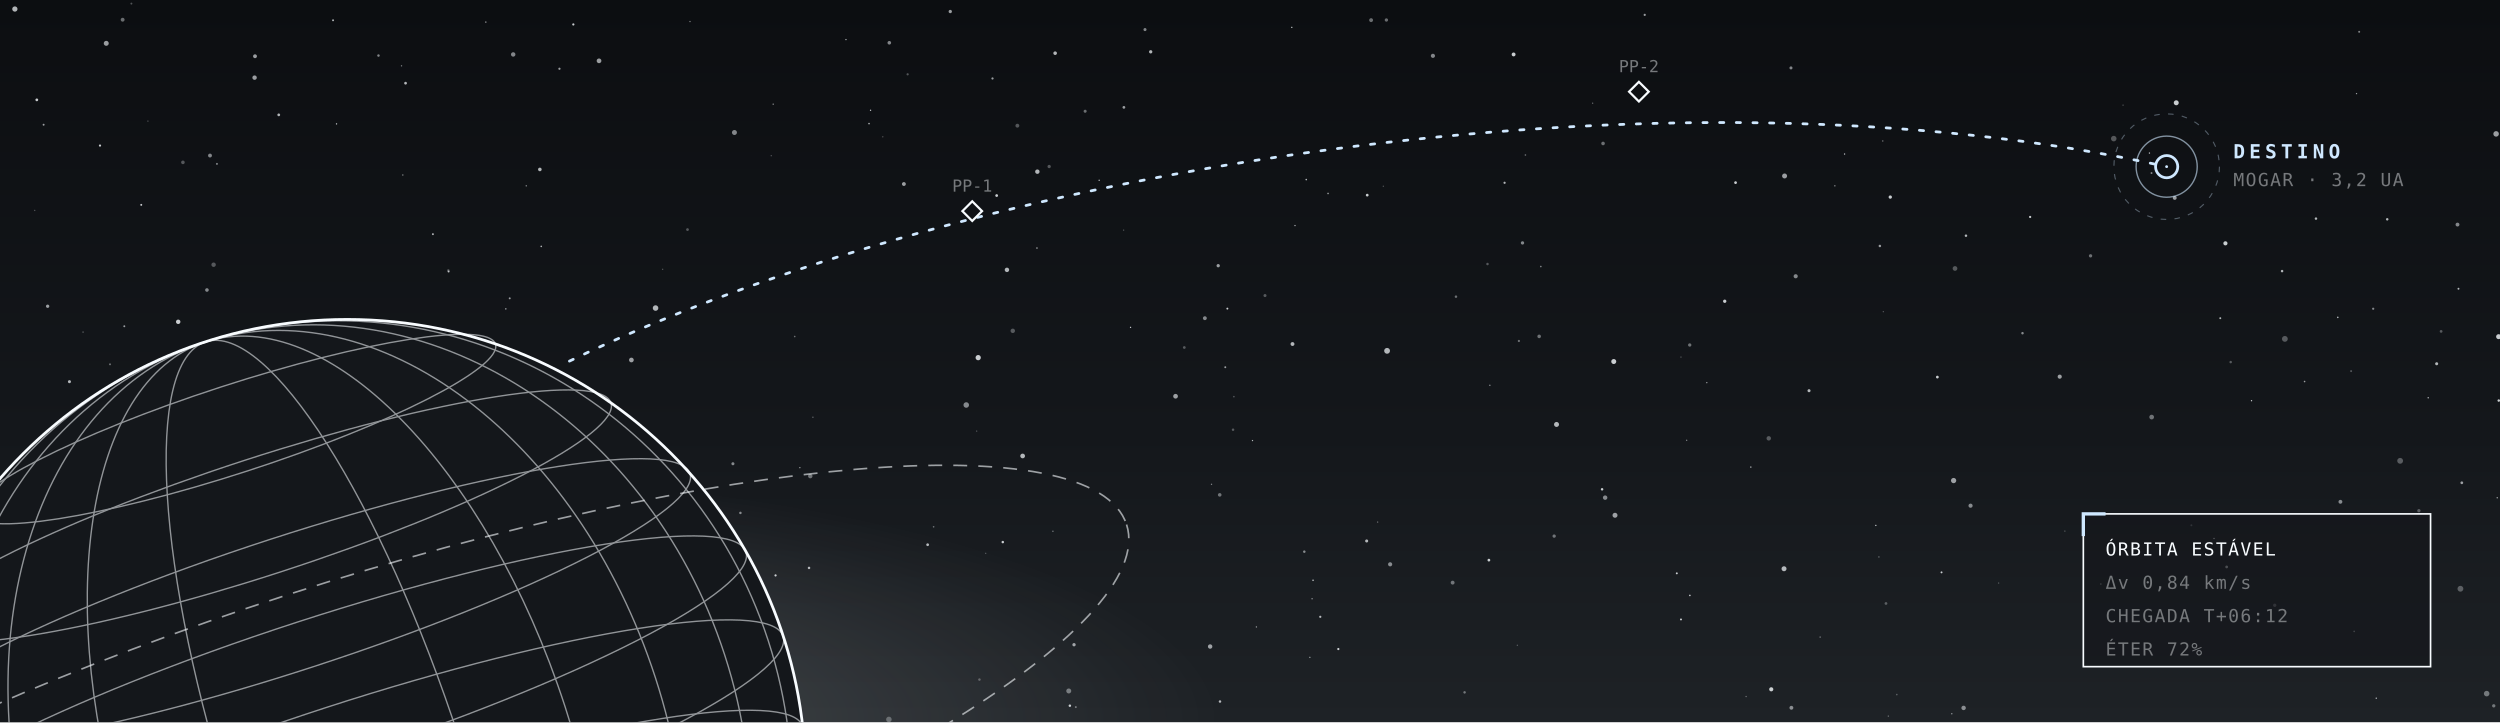
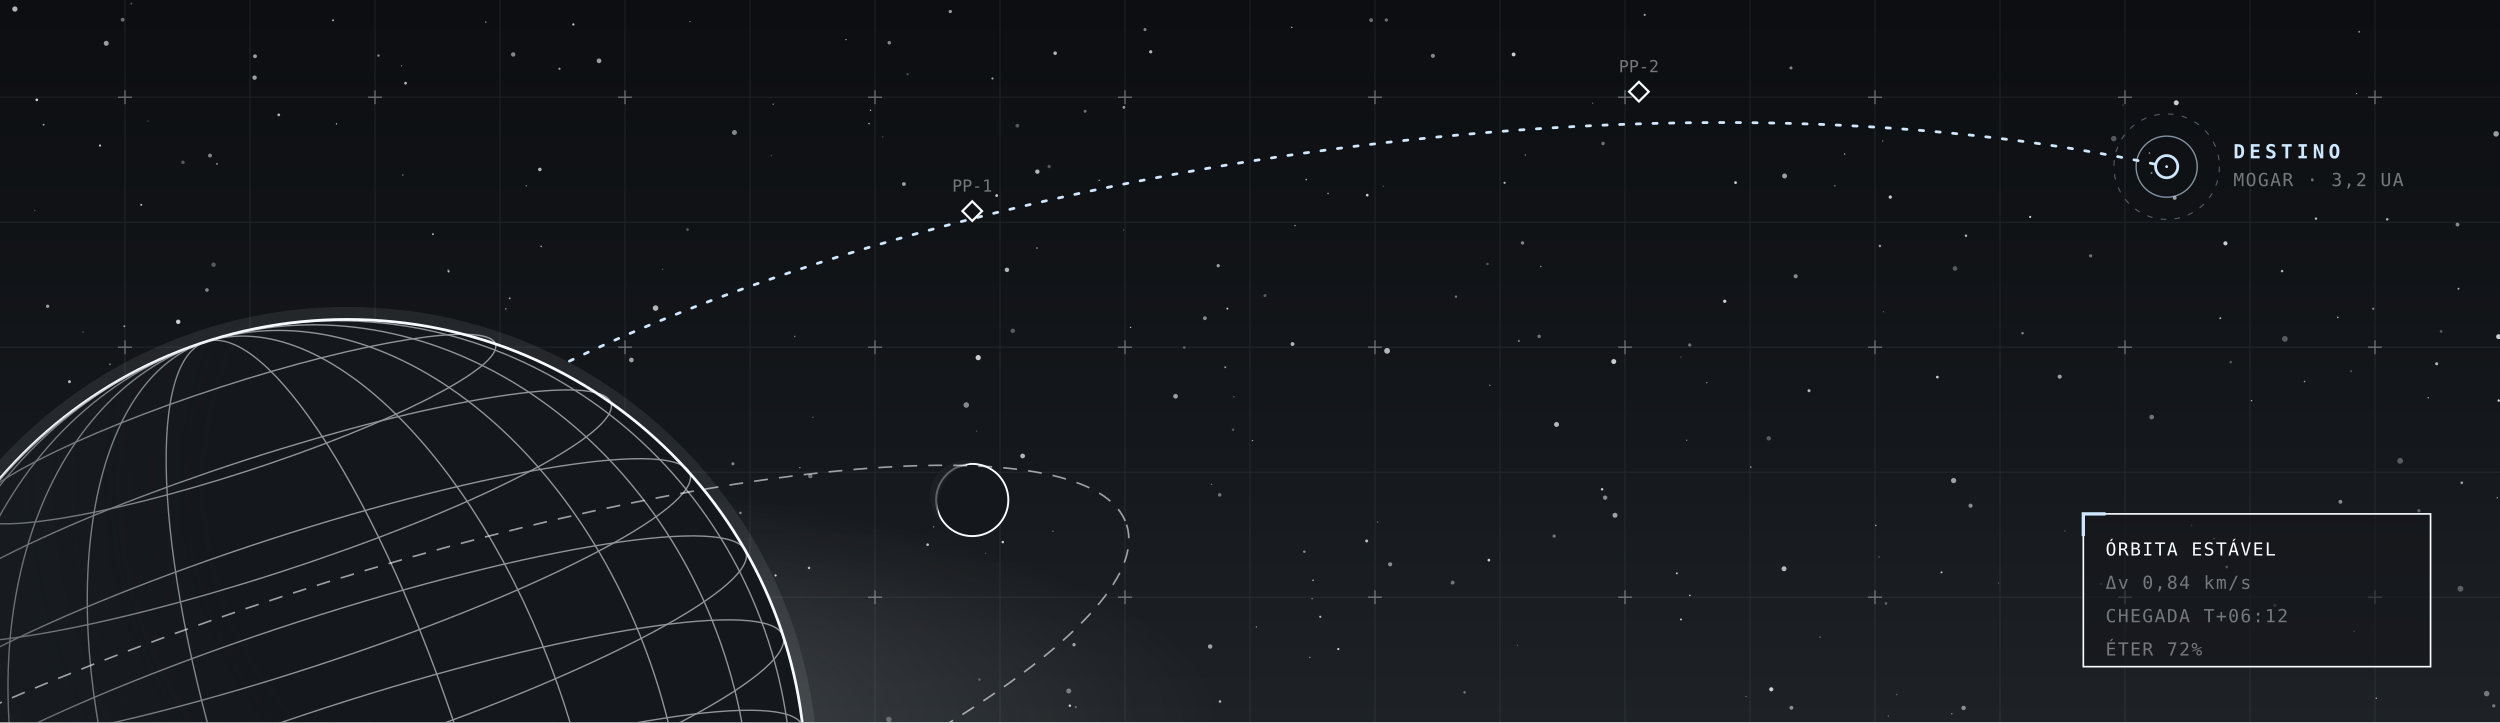
<svg xmlns="http://www.w3.org/2000/svg" viewBox="0 0 1800 520" preserveAspectRatio="xMidYMid slice">
  <defs>
    <linearGradient id="f" x1="0" y1="0" x2="0" y2="1">
      <stop offset="0" stop-color="#0c0e11" />
      <stop offset=".6" stop-color="#14171b" />
      <stop offset="1" stop-color="#1e2226" />
    </linearGradient>
  </defs>
  <rect width="1800" height="520" fill="url(#f)" />
+   <g stroke="#76797c" stroke-width=".8" opacity=".16">
+     <line x1="90" y1="0" x2="90" y2="520" />
+     <line x1="180" y1="0" x2="180" y2="520" />
+     <line x1="270" y1="0" x2="270" y2="520" />
+     <line x1="360" y1="0" x2="360" y2="520" />
+     <line x1="450" y1="0" x2="450" y2="520" />
+     <line x1="540" y1="0" x2="540" y2="520" />
+     <line x1="630" y1="0" x2="630" y2="520" />
+     <line x1="720" y1="0" x2="720" y2="520" />
+     <line x1="810" y1="0" x2="810" y2="520" />
+     <line x1="900" y1="0" x2="900" y2="520" />
+     <line x1="990" y1="0" x2="990" y2="520" />
+     <line x1="1080" y1="0" x2="1080" y2="520" />
+     <line x1="1170" y1="0" x2="1170" y2="520" />
+     <line x1="1260" y1="0" x2="1260" y2="520" />
+     <line x1="1350" y1="0" x2="1350" y2="520" />
+     <line x1="1440" y1="0" x2="1440" y2="520" />
+     <line x1="1530" y1="0" x2="1530" y2="520" />
+     <line x1="1620" y1="0" x2="1620" y2="520" />
+     <line x1="1710" y1="0" x2="1710" y2="520" />
+     <line x1="0" y1="70" x2="1800" y2="70" />
+     <line x1="0" y1="160" x2="1800" y2="160" />
+     <line x1="0" y1="250" x2="1800" y2="250" />
+     <line x1="0" y1="340" x2="1800" y2="340" />
+     <line x1="0" y1="430" x2="1800" y2="430" />
+   </g>
+   <g stroke="#f8fcff" stroke-width="1" opacity=".35">
+     <path d="M 85 70 H 95 M 90 65 V 75" />
+     <path d="M 85 250 H 95 M 90 245 V 255" />
+     <path d="M 85 430 H 95 M 90 425 V 435" />
+     <path d="M 265 70 H 275 M 270 65 V 75" />
+     <path d="M 265 250 H 275 M 270 245 V 255" />
+     <path d="M 265 430 H 275 M 270 425 V 435" />
+     <path d="M 445 70 H 455 M 450 65 V 75" />
+     <path d="M 445 250 H 455 M 450 245 V 255" />
+     <path d="M 445 430 H 455 M 450 425 V 435" />
+     <path d="M 625 70 H 635 M 630 65 V 75" />
+     <path d="M 625 250 H 635 M 630 245 V 255" />
+     <path d="M 625 430 H 635 M 630 425 V 435" />
+     <path d="M 805 70 H 815 M 810 65 V 75" />
+     <path d="M 805 250 H 815 M 810 245 V 255" />
+     <path d="M 805 430 H 815 M 810 425 V 435" />
+     <path d="M 985 70 H 995 M 990 65 V 75" />
+     <path d="M 985 250 H 995 M 990 245 V 255" />
+     <path d="M 985 430 H 995 M 990 425 V 435" />
+     <path d="M 1165 70 H 1175 M 1170 65 V 75" />
+     <path d="M 1165 250 H 1175 M 1170 245 V 255" />
+     <path d="M 1165 430 H 1175 M 1170 425 V 435" />
+     <path d="M 1345 70 H 1355 M 1350 65 V 75" />
+     <path d="M 1345 250 H 1355 M 1350 245 V 255" />
+     <path d="M 1345 430 H 1355 M 1350 425 V 435" />
+     <path d="M 1525 70 H 1535 M 1530 65 V 75" />
+     <path d="M 1525 250 H 1535 M 1530 245 V 255" />
+     <path d="M 1525 430 H 1535 M 1530 425 V 435" />
+     <path d="M 1705 70 H 1715 M 1710 65 V 75" />
+     <path d="M 1705 250 H 1715 M 1710 245 V 255" />
+     <path d="M 1705 430 H 1715 M 1710 425 V 435" />
+   </g>
  <circle cx="378.9" cy="133.8" r="0.5" fill="#f8fcff" opacity="0.6" />
  <circle cx="774.6" cy="509.1" r="0.7" fill="#f8fcff" opacity="0.4" />
  <circle cx="556.7" cy="75" r="0.5" fill="#f8fcff" opacity="0.6" />
  <circle cx="871.3" cy="465.5" r="1.6" fill="#f8fcff" opacity="0.6" />
  <circle cx="846.4" cy="285.3" r="1.7" fill="#f8fcff" opacity="0.6" />
  <circle cx="1089.8" cy="39.2" r="1.4" fill="#f8fcff" opacity="0.8" />
  <circle cx="867.5" cy="229.1" r="1.4" fill="#f8fcff" opacity="0.5" />
  <circle cx="128.3" cy="231.7" r="1.6" fill="#f8fcff" opacity="0.8" />
  <circle cx="1790.4" cy="499.4" r="2" fill="#f8fcff" opacity="0.4" />
  <circle cx="1155.7" cy="358.3" r="1.6" fill="#f8fcff" opacity="0.5" />
  <circle cx="496.8" cy="15.5" r="0.5" fill="#f8fcff" opacity="0.5" />
  <circle cx="930.6" cy="247.7" r="1.4" fill="#f8fcff" opacity="0.7" />
  <circle cx="1547.6" cy="110.2" r="0.5" fill="#f8fcff" opacity="0.8" />
  <circle cx="872.3" cy="348.7" r="0.5" fill="#f8fcff" opacity="0.5" />
  <circle cx="34.3" cy="220.5" r="1.2" fill="#f8fcff" opacity="0.6" />
  <circle cx="939.1" cy="397.2" r="0.9" fill="#f8fcff" opacity="0.5" />
  <circle cx="364.2" cy="222.4" r="0.5" fill="#f8fcff" opacity="0.8" />
  <circle cx="1708.7" cy="222.3" r="0.8" fill="#f8fcff" opacity="0.5" />
  <circle cx="1594.1" cy="387.7" r="0.5" fill="#f8fcff" opacity="0.8" />
  <circle cx="1406.6" cy="346" r="1.9" fill="#f8fcff" opacity="0.6" />
  <circle cx="722" cy="390.3" r="0.9" fill="#f8fcff" opacity="0.8" />
  <circle cx="883.7" cy="222.2" r="0.7" fill="#f8fcff" opacity="0.8" />
  <circle cx="1096.2" cy="174.9" r="1.2" fill="#f8fcff" opacity="0.5" />
  <circle cx="1289.8" cy="509.6" r="1.4" fill="#f8fcff" opacity="0.5" />
  <circle cx="945.4" cy="417.8" r="0.6" fill="#f8fcff" opacity="0.7" />
  <circle cx="1659.3" cy="274.7" r="0.6" fill="#f8fcff" opacity="0.6" />
  <circle cx="1289.5" cy="48.9" r="1.1" fill="#f8fcff" opacity="0.5" />
  <circle cx="1357.9" cy="434.5" r="1" fill="#f8fcff" opacity="0.3" />
  <circle cx="1072.7" cy="277.4" r="0.5" fill="#f8fcff" opacity="0.6" />
  <circle cx="388.7" cy="122" r="1.3" fill="#f8fcff" opacity="0.7" />
  <circle cx="770.3" cy="508.1" r="0.9" fill="#f8fcff" opacity="0.8" />
  <circle cx="1771.5" cy="423.9" r="2.1" fill="#f8fcff" opacity="0.3" />
  <circle cx="1000.9" cy="406.3" r="1.5" fill="#f8fcff" opacity="0.5" />
  <circle cx="704.3" cy="257.5" r="1.9" fill="#f8fcff" opacity="0.8" />
  <circle cx="1119" cy="386" r="1.2" fill="#f8fcff" opacity="0.4" />
  <circle cx="1405.3" cy="513.9" r="0.5" fill="#f8fcff" opacity="0.6" />
  <circle cx="1772.5" cy="347.6" r="1" fill="#f8fcff" opacity="0.6" />
  <circle cx="1284.9" cy="126.7" r="1.8" fill="#f8fcff" opacity="0.6" />
  <circle cx="1146.7" cy="74.3" r="0.5" fill="#f8fcff" opacity="0.4" />
  <circle cx="1310.5" cy="458.7" r="0.5" fill="#f8fcff" opacity="0.5" />
  <circle cx="1260.6" cy="336.3" r="0.5" fill="#f8fcff" opacity="0.8" />
  <circle cx="1154.2" cy="103.3" r="1.3" fill="#f8fcff" opacity="0.4" />
  <circle cx="1361" cy="141.9" r="1.2" fill="#f8fcff" opacity="0.8" />
  <circle cx="1352.8" cy="401" r="0.6" fill="#f8fcff" opacity="0.3" />
  <circle cx="878.4" cy="505.1" r="0.9" fill="#f8fcff" opacity="0.7" />
  <circle cx="1092.5" cy="464.6" r="0.5" fill="#f8fcff" opacity="0.3" />
  <circle cx="151.2" cy="112" r="1.4" fill="#f8fcff" opacity="0.5" />
  <circle cx="1643.1" cy="195.2" r="0.9" fill="#f8fcff" opacity="0.7" />
  <circle cx="667.9" cy="392.2" r="1" fill="#f8fcff" opacity="0.7" />
  <circle cx="1031.7" cy="40.2" r="1.5" fill="#f8fcff" opacity="0.5" />
  <circle cx="472" cy="221.8" r="2" fill="#f8fcff" opacity="0.7" />
  <circle cx="79.2" cy="262.3" r="0.7" fill="#f8fcff" opacity="0.4" />
  <circle cx="930.1" cy="19.7" r="0.5" fill="#f8fcff" opacity="0.8" />
  <circle cx="1799" cy="242.4" r="1.8" fill="#f8fcff" opacity="0.8" />
  <circle cx="1461.7" cy="156.2" r="0.8" fill="#f8fcff" opacity="0.8" />
  <circle cx="558.4" cy="414.3" r="0.8" fill="#f8fcff" opacity="0.8" />
  <circle cx="1692.8" cy="267.2" r="0.7" fill="#f8fcff" opacity="0.3" />
  <circle cx="1093.6" cy="245.5" r="0.8" fill="#f8fcff" opacity="0.4" />
  <circle cx="1415.5" cy="169.7" r="0.9" fill="#f8fcff" opacity="0.7" />
  <circle cx="1045.9" cy="419.5" r="1.4" fill="#f8fcff" opacity="0.4" />
  <circle cx="31.4" cy="89.8" r="0.7" fill="#f8fcff" opacity="0.6" />
  <circle cx="1770.1" cy="207.9" r="0.7" fill="#f8fcff" opacity="0.7" />
  <circle cx="72" cy="104.8" r="0.8" fill="#f8fcff" opacity="0.8" />
  <circle cx="781.3" cy="80.1" r="1.1" fill="#f8fcff" opacity="0.4" />
  <circle cx="1598.6" cy="229.1" r="0.7" fill="#f8fcff" opacity="0.7" />
  <circle cx="1795.5" cy="508.2" r="1.2" fill="#f8fcff" opacity="0.4" />
  <circle cx="769.5" cy="497.5" r="1.8" fill="#f8fcff" opacity="0.4" />
  <circle cx="1216.6" cy="248.4" r="1.2" fill="#f8fcff" opacity="0.4" />
  <circle cx="402.8" cy="49.5" r="0.8" fill="#f8fcff" opacity="0.6" />
  <circle cx="1216.7" cy="428.7" r="0.6" fill="#f8fcff" opacity="0.8" />
  <circle cx="901.8" cy="317.2" r="0.5" fill="#f8fcff" opacity="0.7" />
  <circle cx="1549.2" cy="300.3" r="1.7" fill="#f8fcff" opacity="0.4" />
  <circle cx="1207.3" cy="412.8" r="0.7" fill="#f8fcff" opacity="0.8" />
  <circle cx="1748.3" cy="286.4" r="0.5" fill="#f8fcff" opacity="0.8" />
  <circle cx="1683.2" cy="228.5" r="0.6" fill="#f8fcff" opacity="0.7" />
  <circle cx="1754.4" cy="261.9" r="1.1" fill="#f8fcff" opacity="0.7" />
  <circle cx="1302.5" cy="281.3" r="1.1" fill="#f8fcff" opacity="0.7" />
  <circle cx="1257.2" cy="501.5" r="0.5" fill="#f8fcff" opacity="0.4" />
  <circle cx="1797.2" cy="96.4" r="2" fill="#f8fcff" opacity="0.6" />
  <circle cx="555.3" cy="112.1" r="0.5" fill="#f8fcff" opacity="0.3" />
  <circle cx="709.7" cy="398.4" r="0.5" fill="#f8fcff" opacity="0.3" />
  <circle cx="1054.5" cy="498.5" r="0.9" fill="#f8fcff" opacity="0.4" />
  <circle cx="10.7" cy="6.5" r="1.9" fill="#f8fcff" opacity="0.7" />
  <circle cx="582.5" cy="408.9" r="0.9" fill="#f8fcff" opacity="0.7" />
  <circle cx="684.2" cy="8.3" r="1.2" fill="#f8fcff" opacity="0.6" />
  <circle cx="984.4" cy="140.5" r="1" fill="#f8fcff" opacity="0.8" />
  <circle cx="412.8" cy="17.6" r="0.8" fill="#f8fcff" opacity="0.8" />
  <circle cx="94.6" cy="2.6" r="0.7" fill="#f8fcff" opacity="0.3" />
  <circle cx="454.6" cy="259.2" r="1.7" fill="#f8fcff" opacity="0.6" />
  <circle cx="311.7" cy="168.6" r="0.7" fill="#f8fcff" opacity="0.7" />
  <circle cx="322.8" cy="194.7" r="0.9" fill="#f8fcff" opacity="0.3" />
  <circle cx="809.2" cy="77.3" r="1" fill="#f8fcff" opacity="0.6" />
  <circle cx="183.3" cy="55.9" r="1.6" fill="#f8fcff" opacity="0.6" />
  <circle cx="640" cy="518" r="2" fill="#f8fcff" opacity="0.3" />
  <circle cx="1228.9" cy="275.5" r="0.5" fill="#f8fcff" opacity="0.6" />
  <circle cx="272.5" cy="40" r="0.9" fill="#f8fcff" opacity="0.5" />
  <circle cx="746.9" cy="123.6" r="1.6" fill="#f8fcff" opacity="0.7" />
  <circle cx="89.5" cy="234.9" r="0.7" fill="#f8fcff" opacity="0.6" />
  <circle cx="349.8" cy="15.9" r="0.5" fill="#f8fcff" opacity="0.7" />
  <circle cx="1249.6" cy="131.5" r="1" fill="#f8fcff" opacity="0.8" />
  <circle cx="367" cy="214.8" r="0.7" fill="#f8fcff" opacity="0.6" />
  <circle cx="1710.9" cy="502.7" r="0.5" fill="#f8fcff" opacity="0.8" />
  <circle cx="200.7" cy="82.7" r="1" fill="#f8fcff" opacity="0.7" />
  <circle cx="26.5" cy="71.9" r="1" fill="#f8fcff" opacity="0.8" />
  <circle cx="1275.3" cy="496.3" r="1.5" fill="#f8fcff" opacity="0.8" />
  <circle cx="1486.7" cy="382.4" r="0.5" fill="#f8fcff" opacity="0.3" />
  <circle cx="1769.4" cy="161.7" r="1.4" fill="#f8fcff" opacity="0.5" />
  <circle cx="1328.1" cy="110.9" r="0.5" fill="#f8fcff" opacity="0.8" />
  <circle cx="1108.2" cy="242.2" r="1.3" fill="#f8fcff" opacity="0.4" />
  <circle cx="882.2" cy="264.4" r="0.7" fill="#f8fcff" opacity="0.6" />
  <circle cx="717.6" cy="140.8" r="1" fill="#f8fcff" opacity="0.8" />
  <circle cx="1621.1" cy="288.5" r="0.5" fill="#f8fcff" opacity="0.8" />
  <circle cx="887.8" cy="309.4" r="0.9" fill="#f8fcff" opacity="0.3" />
  <circle cx="1741.6" cy="367.7" r="1.2" fill="#f8fcff" opacity="0.3" />
  <circle cx="729.2" cy="238.2" r="1.6" fill="#f8fcff" opacity="0.3" />
  <circle cx="672.2" cy="379.3" r="0.6" fill="#f8fcff" opacity="0.4" />
  <circle cx="1606.1" cy="260.7" r="0.9" fill="#f8fcff" opacity="0.3" />
  <circle cx="477.1" cy="193.9" r="0.5" fill="#f8fcff" opacity="0.3" />
  <circle cx="1757.6" cy="238.6" r="1" fill="#f8fcff" opacity="0.3" />
  <circle cx="1798" cy="358.4" r="0.5" fill="#f8fcff" opacity="0.7" />
  <circle cx="50" cy="274.8" r="1.1" fill="#f8fcff" opacity="0.7" />
  <circle cx="1528.6" cy="75.7" r="0.5" fill="#f8fcff" opacity="0.3" />
  <circle cx="732.5" cy="90.5" r="1.4" fill="#f8fcff" opacity="0.3" />
  <circle cx="910.8" cy="212.8" r="1.1" fill="#f8fcff" opacity="0.3" />
  <circle cx="1565.8" cy="142.5" r="1.4" fill="#f8fcff" opacity="0.6" />
  <circle cx="1603.2" cy="408.2" r="1" fill="#f8fcff" opacity="0.6" />
  <circle cx="943.1" cy="473.3" r="0.5" fill="#f8fcff" opacity="0.6" />
  <circle cx="59.8" cy="239.1" r="0.5" fill="#f8fcff" opacity="0.4" />
  <circle cx="963.6" cy="467.3" r="0.8" fill="#f8fcff" opacity="0.8" />
  <circle cx="991.9" cy="375.9" r="0.5" fill="#f8fcff" opacity="0.4" />
  <circle cx="25" cy="151.5" r="0.5" fill="#f8fcff" opacity="0.3" />
  <circle cx="791.4" cy="129.8" r="0.5" fill="#f8fcff" opacity="0.8" />
  <circle cx="1439" cy="419.8" r="0.5" fill="#f8fcff" opacity="0.3" />
  <circle cx="626.8" cy="79.4" r="0.5" fill="#f8fcff" opacity="0.8" />
  <circle cx="583.4" cy="342.8" r="1.6" fill="#f8fcff" opacity="0.4" />
  <circle cx="575.9" cy="336.7" r="0.5" fill="#f8fcff" opacity="0.6" />
  <circle cx="1120.7" cy="305.6" r="1.8" fill="#f8fcff" opacity="0.7" />
  <circle cx="714.6" cy="56.5" r="0.8" fill="#f8fcff" opacity="0.6" />
  <circle cx="759.7" cy="38.3" r="1.3" fill="#f8fcff" opacity="0.7" />
  <circle cx="101.7" cy="147.5" r="0.7" fill="#f8fcff" opacity="0.8" />
  <circle cx="156.2" cy="118" r="0.7" fill="#f8fcff" opacity="0.5" />
  <circle cx="1214.4" cy="317" r="0.5" fill="#f8fcff" opacity="0.5" />
  <circle cx="640.3" cy="30.8" r="1.3" fill="#f8fcff" opacity="0.5" />
  <circle cx="527.7" cy="333.9" r="1.1" fill="#f8fcff" opacity="0.5" />
  <circle cx="431.3" cy="43.8" r="1.7" fill="#f8fcff" opacity="0.6" />
  <circle cx="1637.8" cy="435.8" r="1.2" fill="#f8fcff" opacity="0.3" />
  <circle cx="1292.9" cy="198.9" r="1.5" fill="#f8fcff" opacity="0.5" />
  <circle cx="149" cy="208.8" r="1.3" fill="#f8fcff" opacity="0.5" />
  <circle cx="1350.6" cy="378.3" r="0.5" fill="#f8fcff" opacity="0.8" />
  <circle cx="1521.9" cy="99.8" r="2" fill="#f8fcff" opacity="0.3" />
  <circle cx="1072" cy="403.3" r="1" fill="#f8fcff" opacity="0.8" />
  <circle cx="1685.1" cy="361.3" r="1.4" fill="#f8fcff" opacity="0.5" />
  <circle cx="809" cy="165.7" r="0.5" fill="#f8fcff" opacity="0.3" />
  <circle cx="609.1" cy="28.5" r="0.5" fill="#f8fcff" opacity="0.7" />
  <circle cx="703.2" cy="310.4" r="0.5" fill="#f8fcff" opacity="0.3" />
  <circle cx="242.3" cy="89.2" r="0.5" fill="#f8fcff" opacity="0.8" />
  <circle cx="1153.5" cy="352.3" r="0.9" fill="#f8fcff" opacity="0.8" />
  <circle cx="1210.3" cy="446" r="0.7" fill="#f8fcff" opacity="0.8" />
  <circle cx="76.5" cy="31.2" r="1.8" fill="#f8fcff" opacity="0.6" />
  <circle cx="746.6" cy="178.6" r="0.7" fill="#f8fcff" opacity="0.4" />
  <circle cx="1566.9" cy="74" r="1.8" fill="#f8fcff" opacity="0.8" />
  <circle cx="1456.2" cy="239.9" r="0.9" fill="#f8fcff" opacity="0.5" />
  <circle cx="755.4" cy="119.9" r="1.2" fill="#f8fcff" opacity="0.3" />
  <circle cx="1728.1" cy="331.8" r="2.1" fill="#f8fcff" opacity="0.3" />
  <circle cx="1241.8" cy="216.9" r="1.2" fill="#f8fcff" opacity="0.8" />
  <circle cx="1321.1" cy="133.8" r="0.5" fill="#f8fcff" opacity="0.6" />
  <circle cx="1577.8" cy="378.2" r="0.7" fill="#f8fcff" opacity="0.3" />
  <circle cx="940.5" cy="129.3" r="0.6" fill="#f8fcff" opacity="0.7" />
  <circle cx="758.1" cy="382.5" r="0.5" fill="#f8fcff" opacity="0.5" />
  <circle cx="852.7" cy="250.2" r="1" fill="#f8fcff" opacity="0.3" />
  <circle cx="878.2" cy="356.3" r="1.3" fill="#f8fcff" opacity="0.4" />
  <circle cx="956.2" cy="139.3" r="0.6" fill="#f8fcff" opacity="0.6" />
  <circle cx="1505.2" cy="184.2" r="1.2" fill="#f8fcff" opacity="0.4" />
  <circle cx="828.5" cy="37.3" r="1.2" fill="#f8fcff" opacity="0.7" />
  <circle cx="585.3" cy="300.4" r="0.5" fill="#f8fcff" opacity="0.4" />
  <circle cx="1355.6" cy="101.5" r="0.5" fill="#f8fcff" opacity="0.5" />
  <circle cx="289.1" cy="47.4" r="0.5" fill="#f8fcff" opacity="0.5" />
  <circle cx="1048.3" cy="213.6" r="0.9" fill="#f8fcff" opacity="0.4" />
  <circle cx="1353.5" cy="177.1" r="0.9" fill="#f8fcff" opacity="0.6" />
  <circle cx="984" cy="389.5" r="1.1" fill="#f8fcff" opacity="0.7" />
  <circle cx="1799.1" cy="288.4" r="0.9" fill="#f8fcff" opacity="0.8" />
  <circle cx="705.2" cy="489.3" r="0.9" fill="#f8fcff" opacity="0.3" />
  <circle cx="736.3" cy="328.3" r="1.7" fill="#f8fcff" opacity="0.7" />
  <circle cx="1210.3" cy="257.1" r="0.5" fill="#f8fcff" opacity="0.3" />
  <circle cx="106.5" cy="87.2" r="0.5" fill="#f8fcff" opacity="0.3" />
  <circle cx="877.1" cy="191.3" r="1.2" fill="#f8fcff" opacity="0.6" />
  <circle cx="653.5" cy="53.5" r="0.8" fill="#f8fcff" opacity="0.3" />
  <circle cx="1549.1" cy="124.6" r="0.7" fill="#f8fcff" opacity="0.5" />
  <circle cx="1483" cy="271.2" r="1.5" fill="#f8fcff" opacity="0.6" />
  <circle cx="814" cy="235.7" r="0.5" fill="#f8fcff" opacity="0.8" />
  <circle cx="533.1" cy="369.3" r="0.9" fill="#f8fcff" opacity="0.5" />
  <circle cx="1602.3" cy="175.2" r="1.5" fill="#f8fcff" opacity="0.8" />
  <circle cx="1083.3" cy="131.6" r="0.8" fill="#f8fcff" opacity="0.7" />
  <circle cx="944.7" cy="431.1" r="0.5" fill="#f8fcff" opacity="0.6" />
  <circle cx="888.4" cy="285.6" r="0.6" fill="#f8fcff" opacity="0.3" />
  <circle cx="987.2" cy="14.5" r="1.4" fill="#f8fcff" opacity="0.4" />
  <circle cx="773.3" cy="464.2" r="1.2" fill="#f8fcff" opacity="0.6" />
  <circle cx="1667.5" cy="157.4" r="0.9" fill="#f8fcff" opacity="0.7" />
  <circle cx="292" cy="59.9" r="1" fill="#f8fcff" opacity="0.7" />
  <circle cx="932.4" cy="162.4" r="0.5" fill="#f8fcff" opacity="0.7" />
  <circle cx="183.6" cy="40.5" r="1.4" fill="#f8fcff" opacity="0.6" />
  <circle cx="131.7" cy="116.9" r="1.3" fill="#f8fcff" opacity="0.3" />
  <circle cx="1356" cy="224.4" r="0.5" fill="#f8fcff" opacity="0.3" />
  <circle cx="1394.9" cy="271.5" r="1" fill="#f8fcff" opacity="0.8" />
  <circle cx="998.7" cy="252.6" r="2.1" fill="#f8fcff" opacity="0.7" />
  <circle cx="650.8" cy="132.5" r="1.4" fill="#f8fcff" opacity="0.6" />
  <circle cx="495" cy="165.3" r="1" fill="#f8fcff" opacity="0.3" />
  <circle cx="1698.6" cy="22.9" r="0.7" fill="#f8fcff" opacity="0.5" />
  <circle cx="725" cy="194.3" r="1.6" fill="#f8fcff" opacity="0.7" />
  <circle cx="369.5" cy="39.2" r="1.6" fill="#f8fcff" opacity="0.5" />
  <circle cx="1365.7" cy="500.1" r="0.6" fill="#f8fcff" opacity="0.3" />
  <circle cx="998.2" cy="14.4" r="1.2" fill="#f8fcff" opacity="0.4" />
  <circle cx="1397.9" cy="412.1" r="0.7" fill="#f8fcff" opacity="0.8" />
  <circle cx="153.8" cy="190.6" r="1.6" fill="#f8fcff" opacity="0.3" />
  <circle cx="1161.9" cy="260.3" r="1.8" fill="#f8fcff" opacity="0.8" />
  <circle cx="1284.5" cy="409.5" r="1.8" fill="#f8fcff" opacity="0.7" />
  <circle cx="290" cy="126" r="0.6" fill="#f8fcff" opacity="0.4" />
  <circle cx="528.8" cy="95.4" r="1.8" fill="#f8fcff" opacity="0.5" />
  <circle cx="1696.7" cy="67.4" r="0.5" fill="#f8fcff" opacity="0.6" />
  <circle cx="950.6" cy="444.1" r="0.8" fill="#f8fcff" opacity="0.7" />
  <circle cx="389.7" cy="177.4" r="0.6" fill="#f8fcff" opacity="0.7" />
  <circle cx="635.6" cy="98.5" r="0.5" fill="#f8fcff" opacity="0.3" />
  <circle cx="1098.3" cy="111.6" r="0.6" fill="#f8fcff" opacity="0.4" />
  <circle cx="1273.5" cy="315.6" r="1.6" fill="#f8fcff" opacity="0.3" />
  <circle cx="1359.6" cy="515.6" r="0.5" fill="#f8fcff" opacity="0.4" />
  <circle cx="824.4" cy="21.3" r="1.1" fill="#f8fcff" opacity="0.5" />
  <circle cx="1184.2" cy="10.7" r="0.8" fill="#f8fcff" opacity="0.6" />
  <circle cx="88.3" cy="14.2" r="1.4" fill="#f8fcff" opacity="0.4" />
  <circle cx="1418.8" cy="364.1" r="1.5" fill="#f8fcff" opacity="0.5" />
  <circle cx="1407.6" cy="193.3" r="1.7" fill="#f8fcff" opacity="0.3" />
  <circle cx="695.7" cy="291.6" r="2" fill="#f8fcff" opacity="0.5" />
  <circle cx="239.8" cy="14.6" r="0.7" fill="#f8fcff" opacity="0.7" />
  <circle cx="1718.8" cy="157.9" r="0.9" fill="#f8fcff" opacity="0.7" />
  <circle cx="1162.8" cy="371" r="1.8" fill="#f8fcff" opacity="0.6" />
  <circle cx="1695" cy="454.6" r="0.6" fill="#f8fcff" opacity="0.5" />
  <circle cx="1512.6" cy="420.5" r="0.6" fill="#f8fcff" opacity="0.4" />
  <circle cx="996" cy="134.1" r="0.5" fill="#f8fcff" opacity="0.3" />
  <circle cx="572.2" cy="242.3" r="0.6" fill="#f8fcff" opacity="0.4" />
  <circle cx="1071" cy="190.1" r="0.9" fill="#f8fcff" opacity="0.3" />
  <circle cx="1413.8" cy="509.7" r="1.6" fill="#f8fcff" opacity="0.5" />
  <circle cx="323" cy="195.5" r="0.7" fill="#f8fcff" opacity="0.7" />
  <circle cx="1645.1" cy="244" r="2.1" fill="#f8fcff" opacity="0.3" />
  <circle cx="1109.4" cy="191.9" r="0.6" fill="#f8fcff" opacity="0.5" />
  <circle cx="625.7" cy="89" r="0.6" fill="#f8fcff" opacity="0.7" />
  <circle cx="904.6" cy="451.4" r="0.5" fill="#f8fcff" opacity="0.6" />
  <defs>
    <radialGradient id="atm" cx="13.9%" cy="100%" r="35%">
      <stop offset="0" stop-color="#f8fcff" stop-opacity=".22" />
      <stop offset="1" stop-color="#f8fcff" stop-opacity="0" />
    </radialGradient>
  </defs>
  <rect width="1800" height="520" fill="url(#atm)" />
  <circle cx="250" cy="560" r="330" fill="#14171b" stroke="#f8fcff" stroke-width="2" />
  <g fill="none" stroke="#f8fcff" stroke-width="1" opacity=".55" transform="rotate(-18 250 560)">
    <ellipse cx="250" cy="296" rx="198" ry="31.7" />
    <ellipse cx="250" cy="362" rx="264" ry="42.2" />
    <ellipse cx="250" cy="428" rx="302.4" ry="48.4" />
    <ellipse cx="250" cy="494" rx="323.3" ry="51.7" />
    <ellipse cx="250" cy="560" rx="330" ry="52.8" />
    <ellipse cx="250" cy="626" rx="323.3" ry="51.7" />
    <ellipse cx="250" cy="692" rx="302.4" ry="48.4" />
    <ellipse cx="250" cy="758" rx="264" ry="42.2" />
    <ellipse cx="250" cy="824" rx="198" ry="31.7" />
    <ellipse cx="250" cy="560" rx="318.8" ry="330" />
    <ellipse cx="250" cy="560" rx="285.8" ry="330" />
    <ellipse cx="250" cy="560" rx="233.3" ry="330" />
    <ellipse cx="250" cy="560" rx="165" ry="330" />
    <ellipse cx="250" cy="560" rx="85.4" ry="330" />
  </g>
+   <defs>
+     <radialGradient id="sombra" cx="72%" cy="18%" r="95%">
+       <stop offset=".35" stop-color="#1e2226" stop-opacity="0" />
+       <stop offset="1" stop-color="#1e2226" stop-opacity=".75" />
+     </radialGradient>
+   </defs>
+   <circle cx="250" cy="560" r="330" fill="url(#sombra)" />
+   <circle cx="250" cy="560" r="335" fill="none" stroke="#f8fcff" stroke-width="8" opacity=".08" />
+   <circle cx="700" cy="360" r="26" fill="#14171b" stroke="#f8fcff" stroke-width="1.4" />
+   <path d="M 694.8 334 A 26 26 0 0 0 694.8 386 A 18.2 26 0 0 1 694.8 334 Z" fill="#1e2226" opacity=".7" transform="rotate(30 700 360)" />
  <ellipse cx="250" cy="560" rx="590" ry="138.6" transform="rotate(-18 250 560)" fill="none" stroke="#f8fcff" stroke-width="1.2" stroke-dasharray="10 8" opacity=".6" />
  <path d="M 410 260 C 700 120, 1200 40, 1560 120" fill="none" stroke="#cfe8ff" stroke-width="2" stroke-dasharray="3 9" stroke-linecap="round" />
  <circle cx="1560" cy="120" r="8" fill="none" stroke="#cfe8ff" stroke-width="2" />
  <circle cx="1560" cy="120" r="22" fill="none" stroke="#cfe8ff" stroke-width="1" opacity=".6" />
  <circle cx="1560" cy="120" r="38" fill="none" stroke="#cfe8ff" stroke-width=".8" opacity=".35" stroke-dasharray="4 6" />
  <text x="1608" y="114" font-family="JetBrains Mono, Consolas, monospace" font-size="14" fill="#cfe8ff" letter-spacing="3" font-weight="700">DESTINO</text>
  <text x="1608" y="134" font-family="JetBrains Mono, Consolas, monospace" font-size="13" fill="#76797c" letter-spacing="1">MOGAR · 3,2 UA</text>
  <rect x="695" y="147" width="10" height="10" fill="none" stroke="#f8fcff" stroke-width="1.6" transform="rotate(45 700 152)" />
  <text x="700" y="138" font-family="JetBrains Mono, Consolas, monospace" font-size="12" fill="#76797c" text-anchor="middle">PP-1</text>
  <rect x="1175" y="61" width="10" height="10" fill="none" stroke="#f8fcff" stroke-width="1.6" transform="rotate(45 1180 66)" />
  <text x="1180" y="52" font-family="JetBrains Mono, Consolas, monospace" font-size="12" fill="#76797c" text-anchor="middle">PP-2</text>
  <rect x="1500" y="370" width="250" height="110" fill="#14171b" fill-opacity=".6" stroke="#f8fcff" stroke-width="1.2" />
  <text x="1516" y="400" font-family="JetBrains Mono, Consolas, monospace" font-size="13" fill="#f8fcff" letter-spacing="1">ÓRBITA ESTÁVEL</text>
  <text x="1516" y="424" font-family="JetBrains Mono, Consolas, monospace" font-size="13" fill="#76797c" letter-spacing="1">Δv 0,84 km/s</text>
  <text x="1516" y="448" font-family="JetBrains Mono, Consolas, monospace" font-size="13" fill="#76797c" letter-spacing="1">CHEGADA T+06:12</text>
  <text x="1516" y="472" font-family="JetBrains Mono, Consolas, monospace" font-size="13" fill="#76797c" letter-spacing="1">ÉTER 72%</text>
  <path d="M 1500 386 L 1500 370 L 1516 370" fill="none" stroke="#cfe8ff" stroke-width="2.4" />
</svg>
